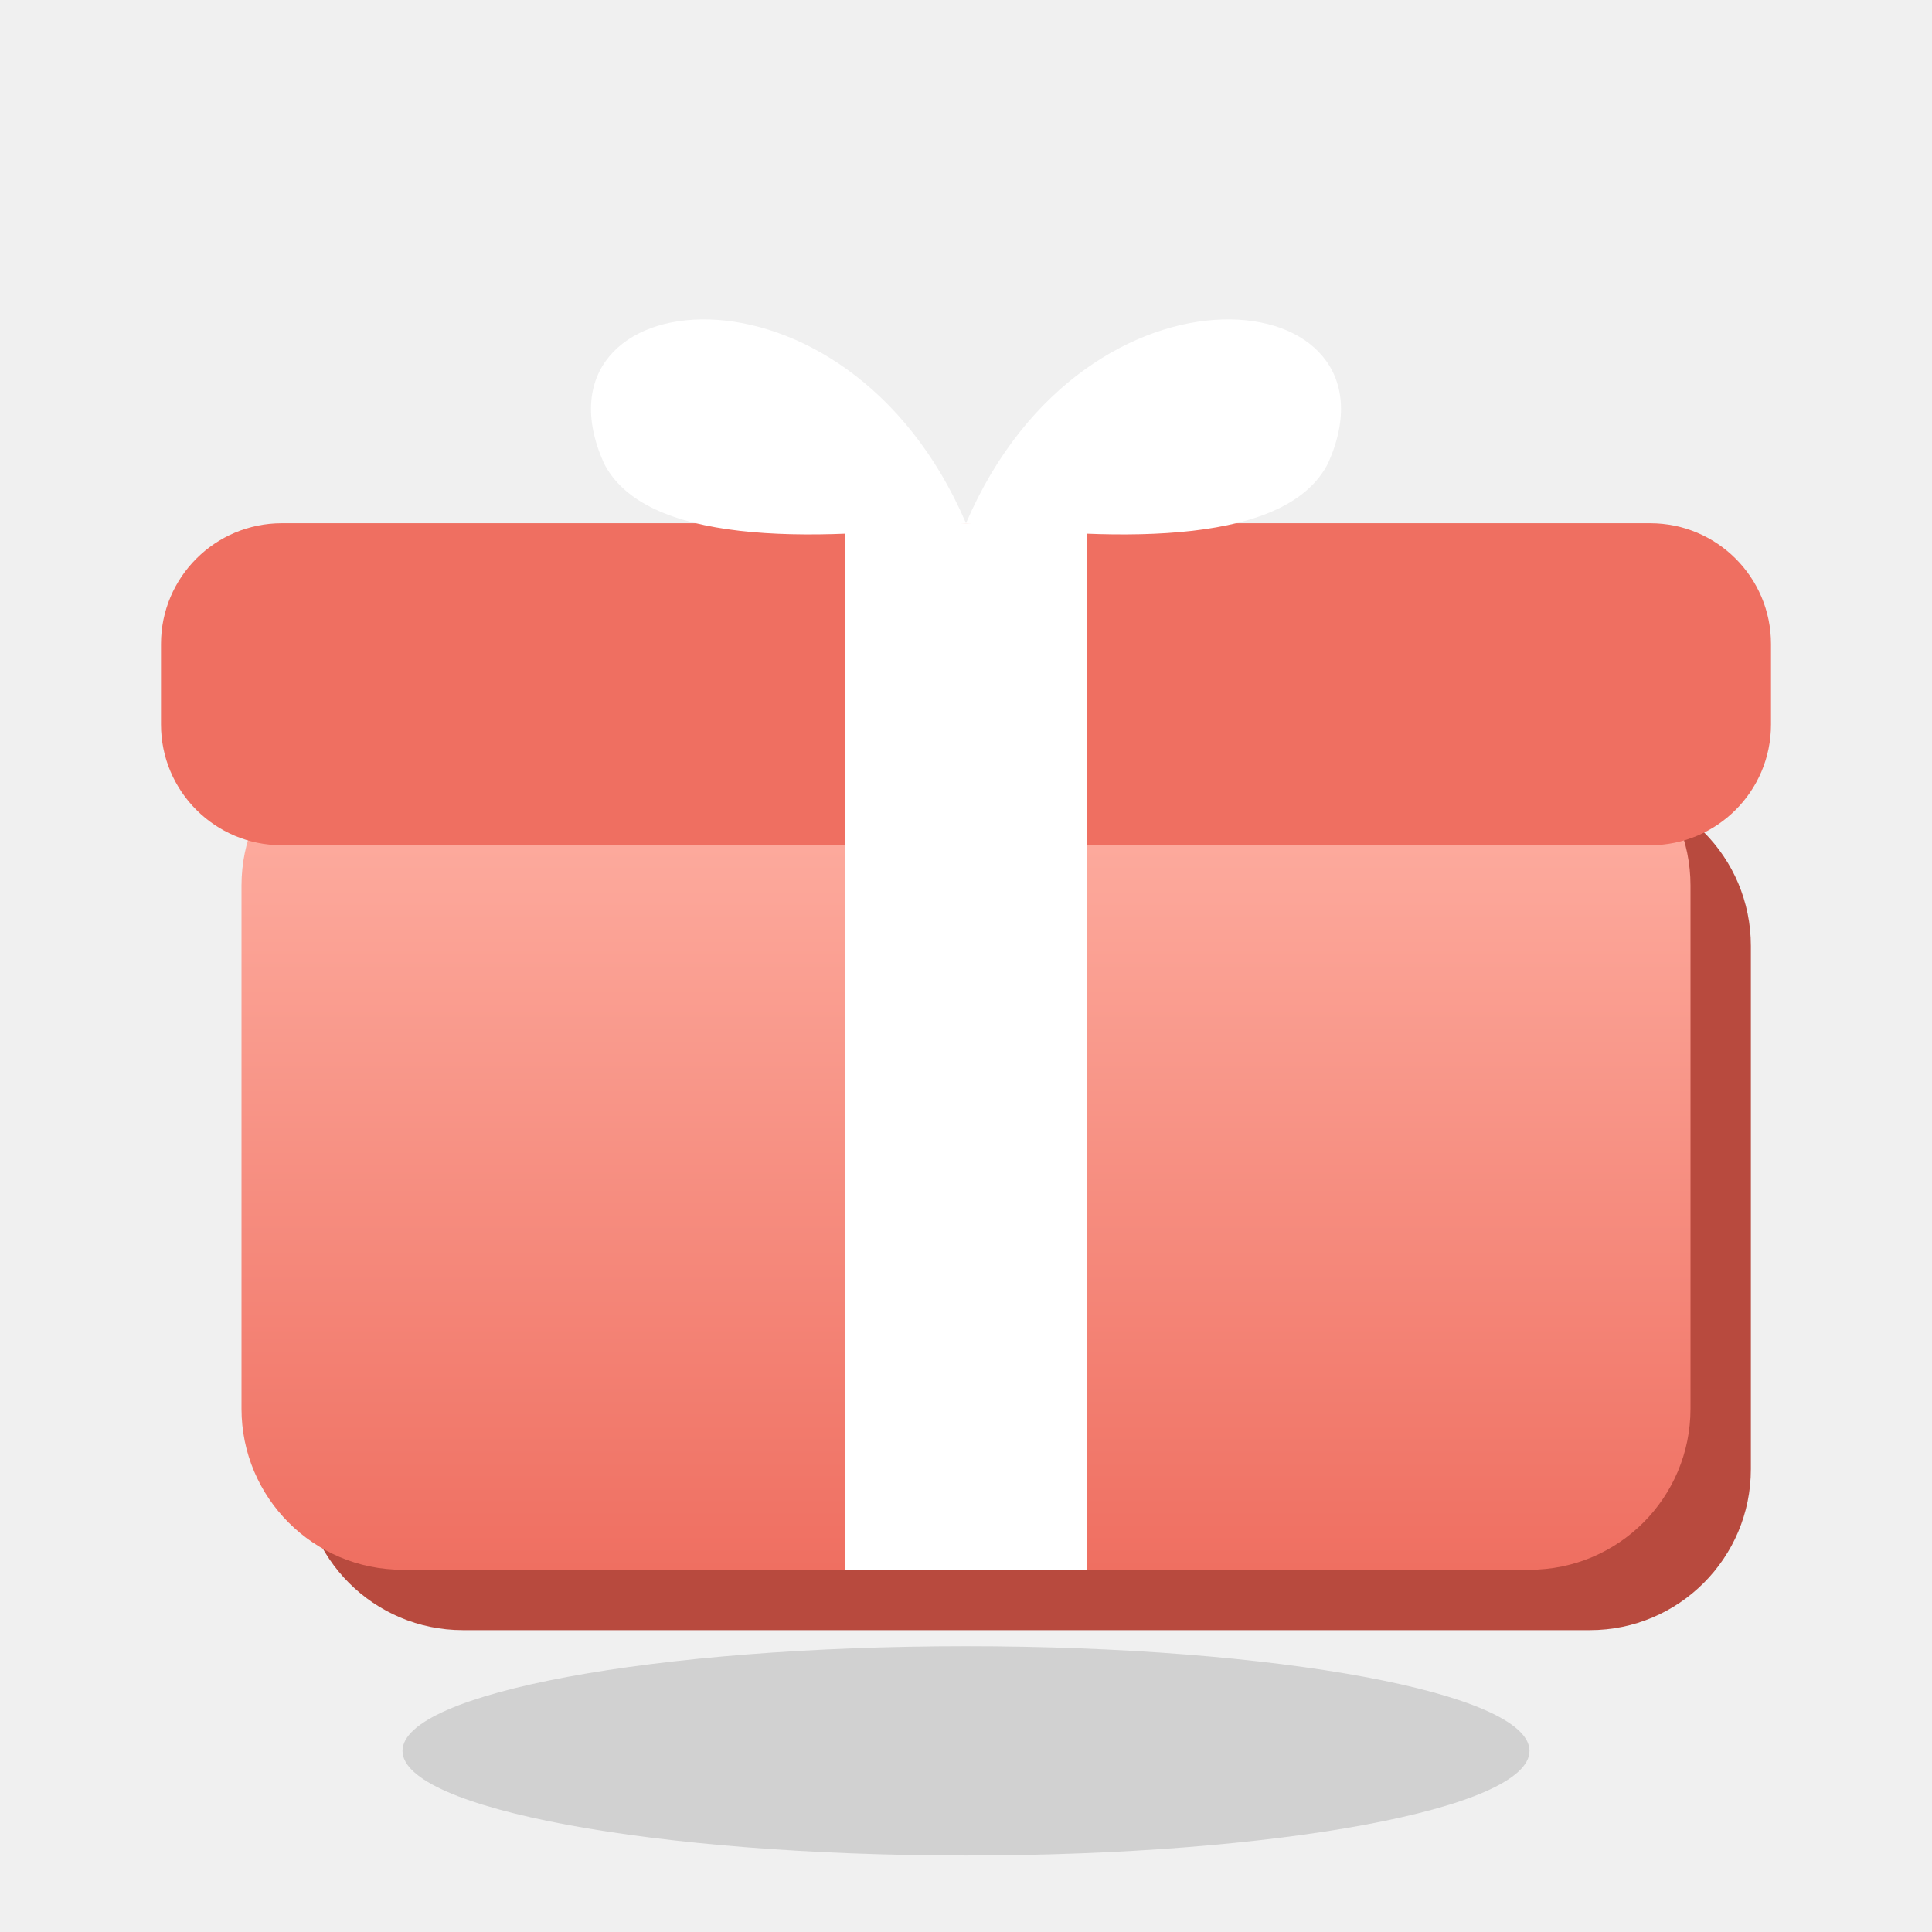
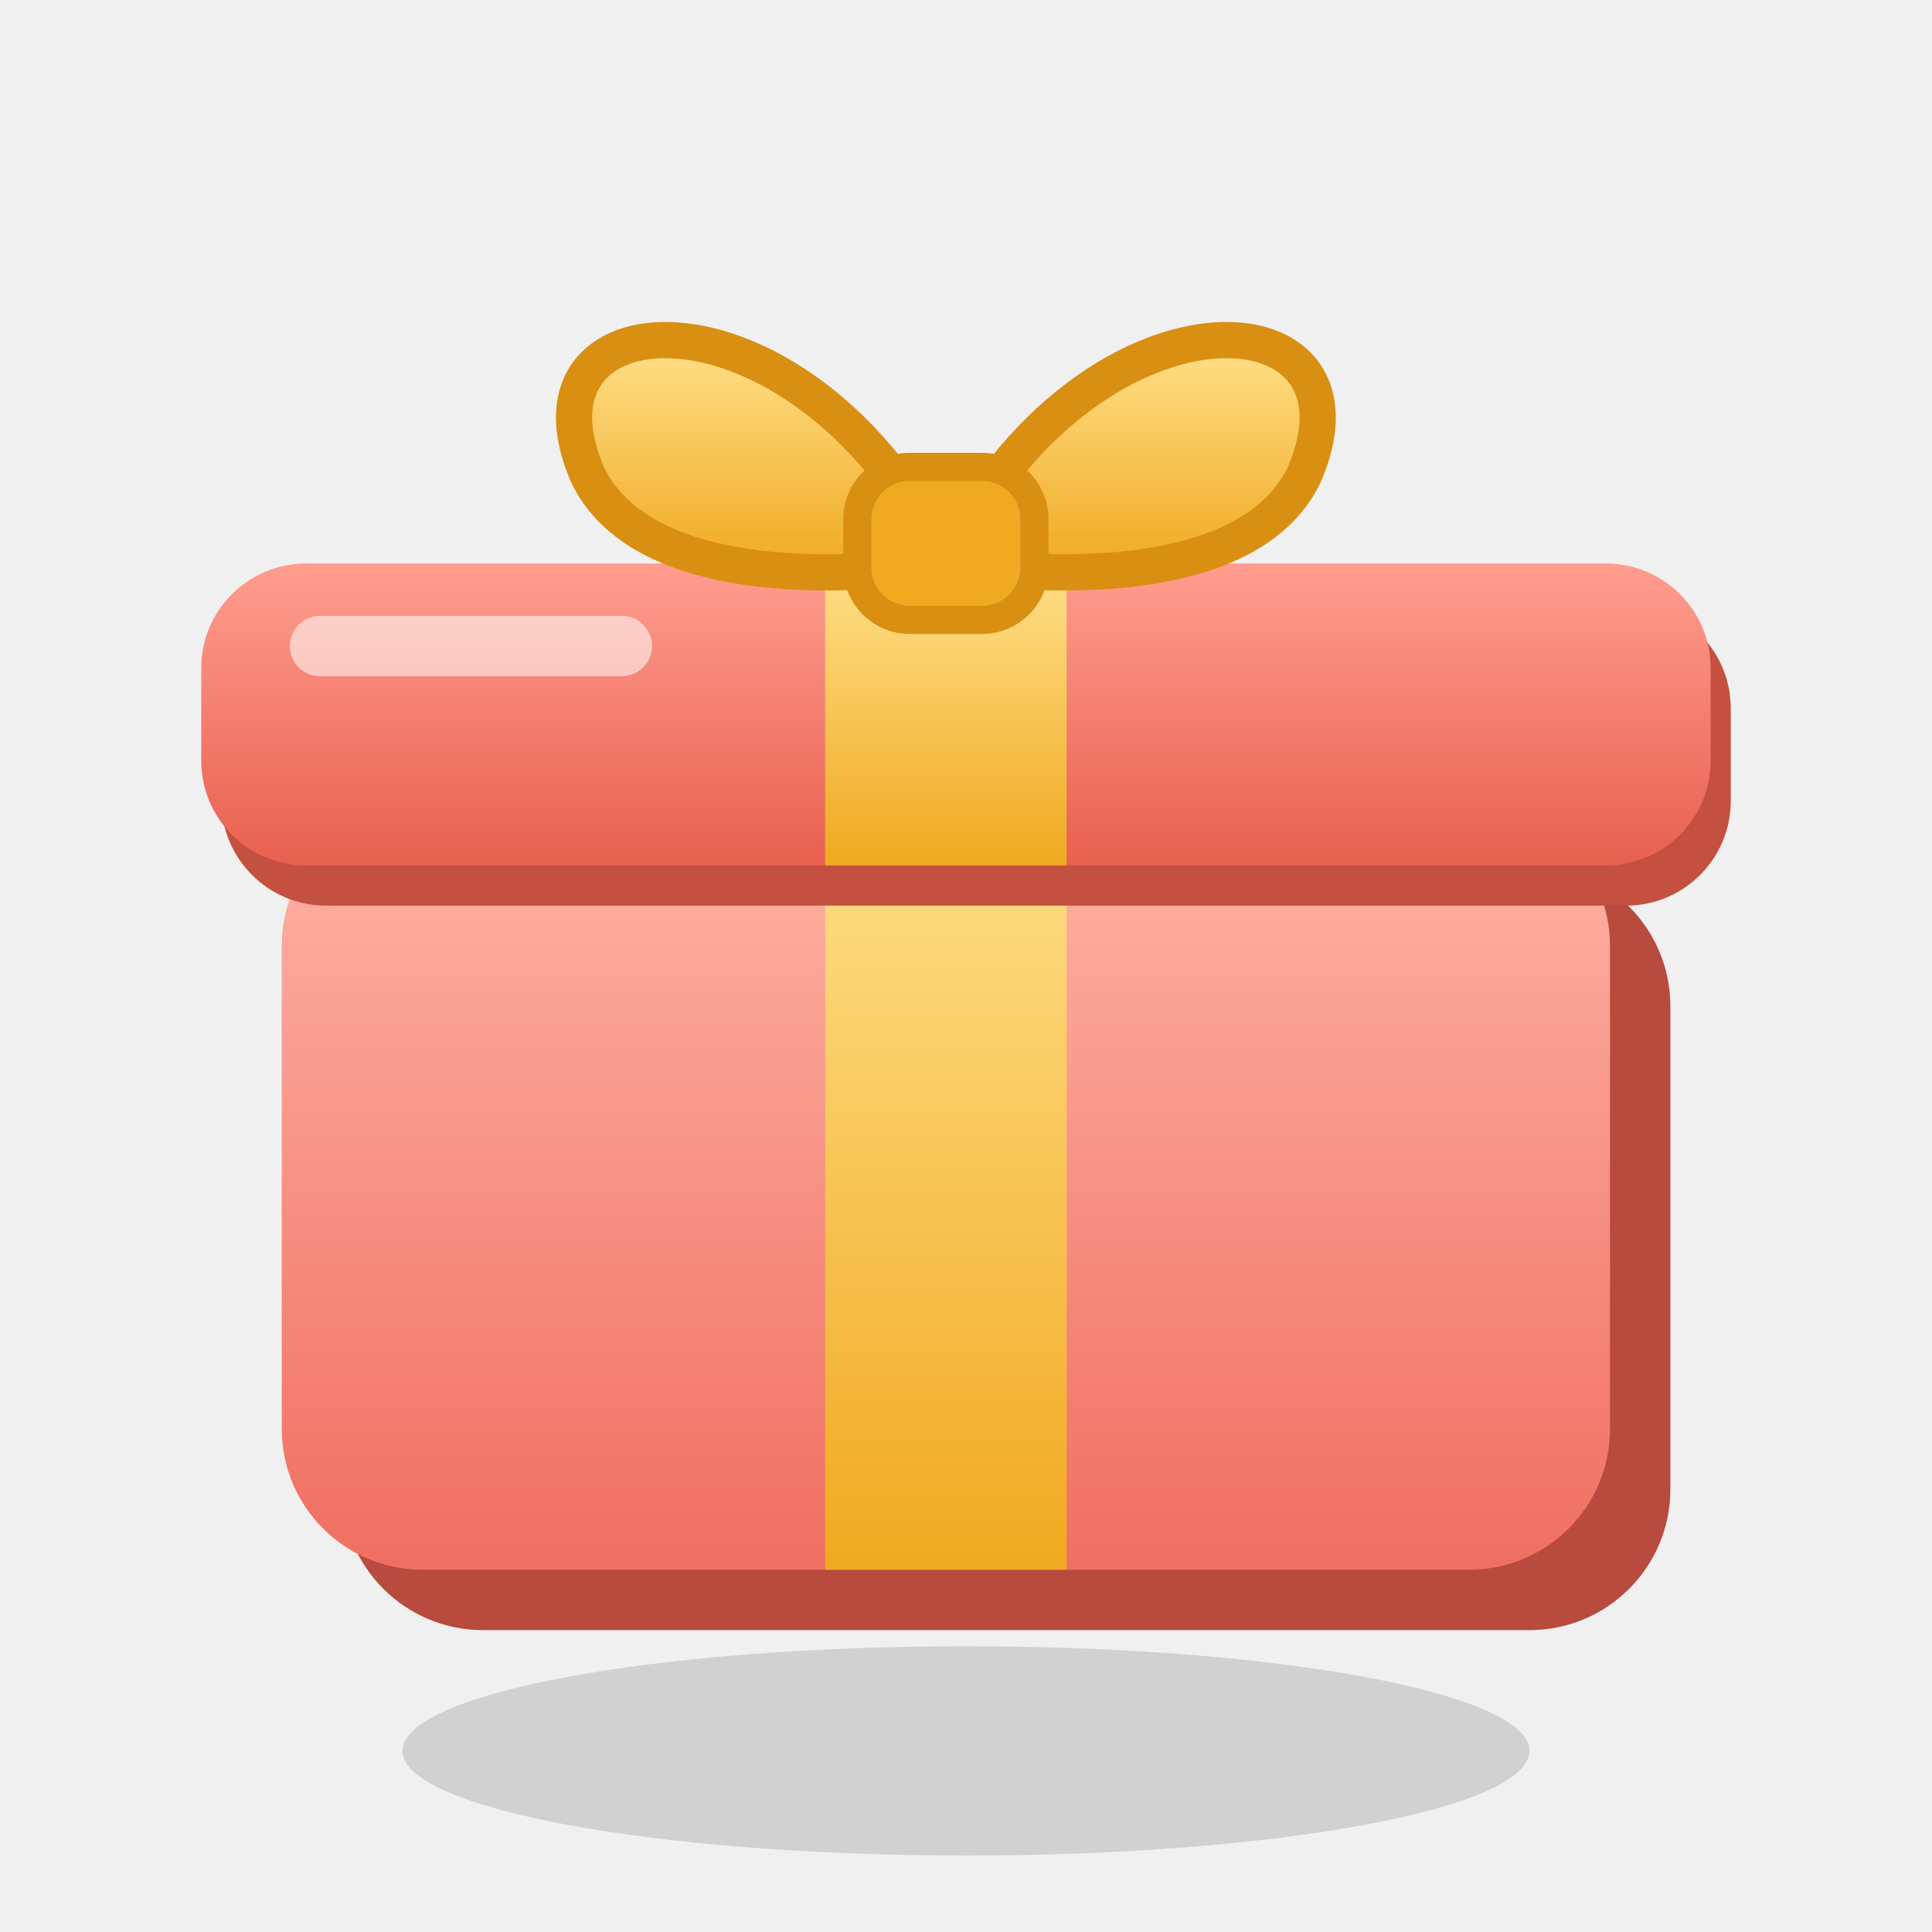
<svg xmlns="http://www.w3.org/2000/svg" width="96" height="96" viewBox="0 0 48 48">
  <defs>
-     <linearGradient id="g-green" x1="0" y1="0" x2="0" y2="1">
-       <stop offset="0" stop-color="#7fe0b0" />
-       <stop offset="1" stop-color="#1f9e68" />
+     <linearGradient id="iv-box" x1="0" y1="0" x2="0" y2="1">
+       <stop offset="0" stop-color="#ffb3a6" />
+       <stop offset="1" stop-color="#ef6f61" />
    </linearGradient>
-     <linearGradient id="g-gold" x1="0" y1="0" x2="0" y2="1">
+     <linearGradient id="iv-lid" x1="0" y1="0" x2="0" y2="1">
+       <stop offset="0" stop-color="#ff9d8f" />
+       <stop offset="1" stop-color="#e8604f" />
+     </linearGradient>
+     <linearGradient id="iv-gold" x1="0" y1="0" x2="0" y2="1">
      <stop offset="0" stop-color="#ffe08a" />
      <stop offset="1" stop-color="#f0a920" />
    </linearGradient>
-     <linearGradient id="g-navy" x1="0" y1="0" x2="0" y2="1">
-       <stop offset="0" stop-color="#7f97e6" />
-       <stop offset="1" stop-color="#3550a8" />
-     </linearGradient>
-     <linearGradient id="g-rose" x1="0" y1="0" x2="0" y2="1">
-       <stop offset="0" stop-color="#ffb3a6" />
-       <stop offset="1" stop-color="#ef6f61" />
-     </linearGradient>
  </defs>
-   <ellipse cx="24" cy="43.5" rx="14" ry="2.6" opacity=".13" />
-   <rect x="7.500" y="19.500" width="36" height="21" rx="4" fill="#b84a3e" />
-   <rect x="6" y="18" width="36" height="21" rx="4" fill="url(#g-rose)" />
-   <rect x="4" y="13" width="40" height="8" rx="3" fill="#ef6f61" />
-   <rect x="21" y="13" width="6" height="26" fill="#fff" />
-   <path d="M24 13c-3-7-11-6-9-1.500 1 2 5 2 9 1.500zm0 0c3-7 11-6 9-1.500-1 2-5 2-9 1.500z" fill="#fff" />
+   <ellipse cx="24" cy="43.500" rx="14" ry="2.600" opacity=".13" />
+   <rect x="8.500" y="21.500" width="33" height="19" rx="3.500" fill="#b84a3e" />
+   <rect x="7" y="20" width="33" height="19" rx="3.500" fill="url(#iv-box)" />
+   <rect x="20.500" y="20" width="6" height="19" fill="url(#iv-gold)" />
+   <rect x="5.500" y="15" width="37.500" height="7.500" rx="2.600" fill="#c4503f" />
+   <rect x="5" y="14" width="37.500" height="7.500" rx="2.600" fill="url(#iv-lid)" />
+   <rect x="20.500" y="14" width="6" height="7.500" fill="url(#iv-gold)" />
+   <rect x="7.200" y="15.300" width="9" height="1.500" rx=".75" fill="#fff" opacity=".55" />
+   <path d="M23.500 14C20 6.800 12.600 7.200 14.600 11.800 15.800 14.300 20 14.500 23.500 14Z" fill="url(#iv-gold)" stroke="#d98f12" stroke-width=".9" stroke-linejoin="round" />
+   <path d="M23.500 14C27 6.800 34.400 7.200 32.400 11.800 31.200 14.300 27 14.500 23.500 14Z" fill="url(#iv-gold)" stroke="#d98f12" stroke-width=".9" stroke-linejoin="round" />
+   <rect x="21.300" y="11.600" width="4.400" height="3.800" rx="1.300" fill="#f0a920" stroke="#d98f12" stroke-width=".7" />
</svg>
